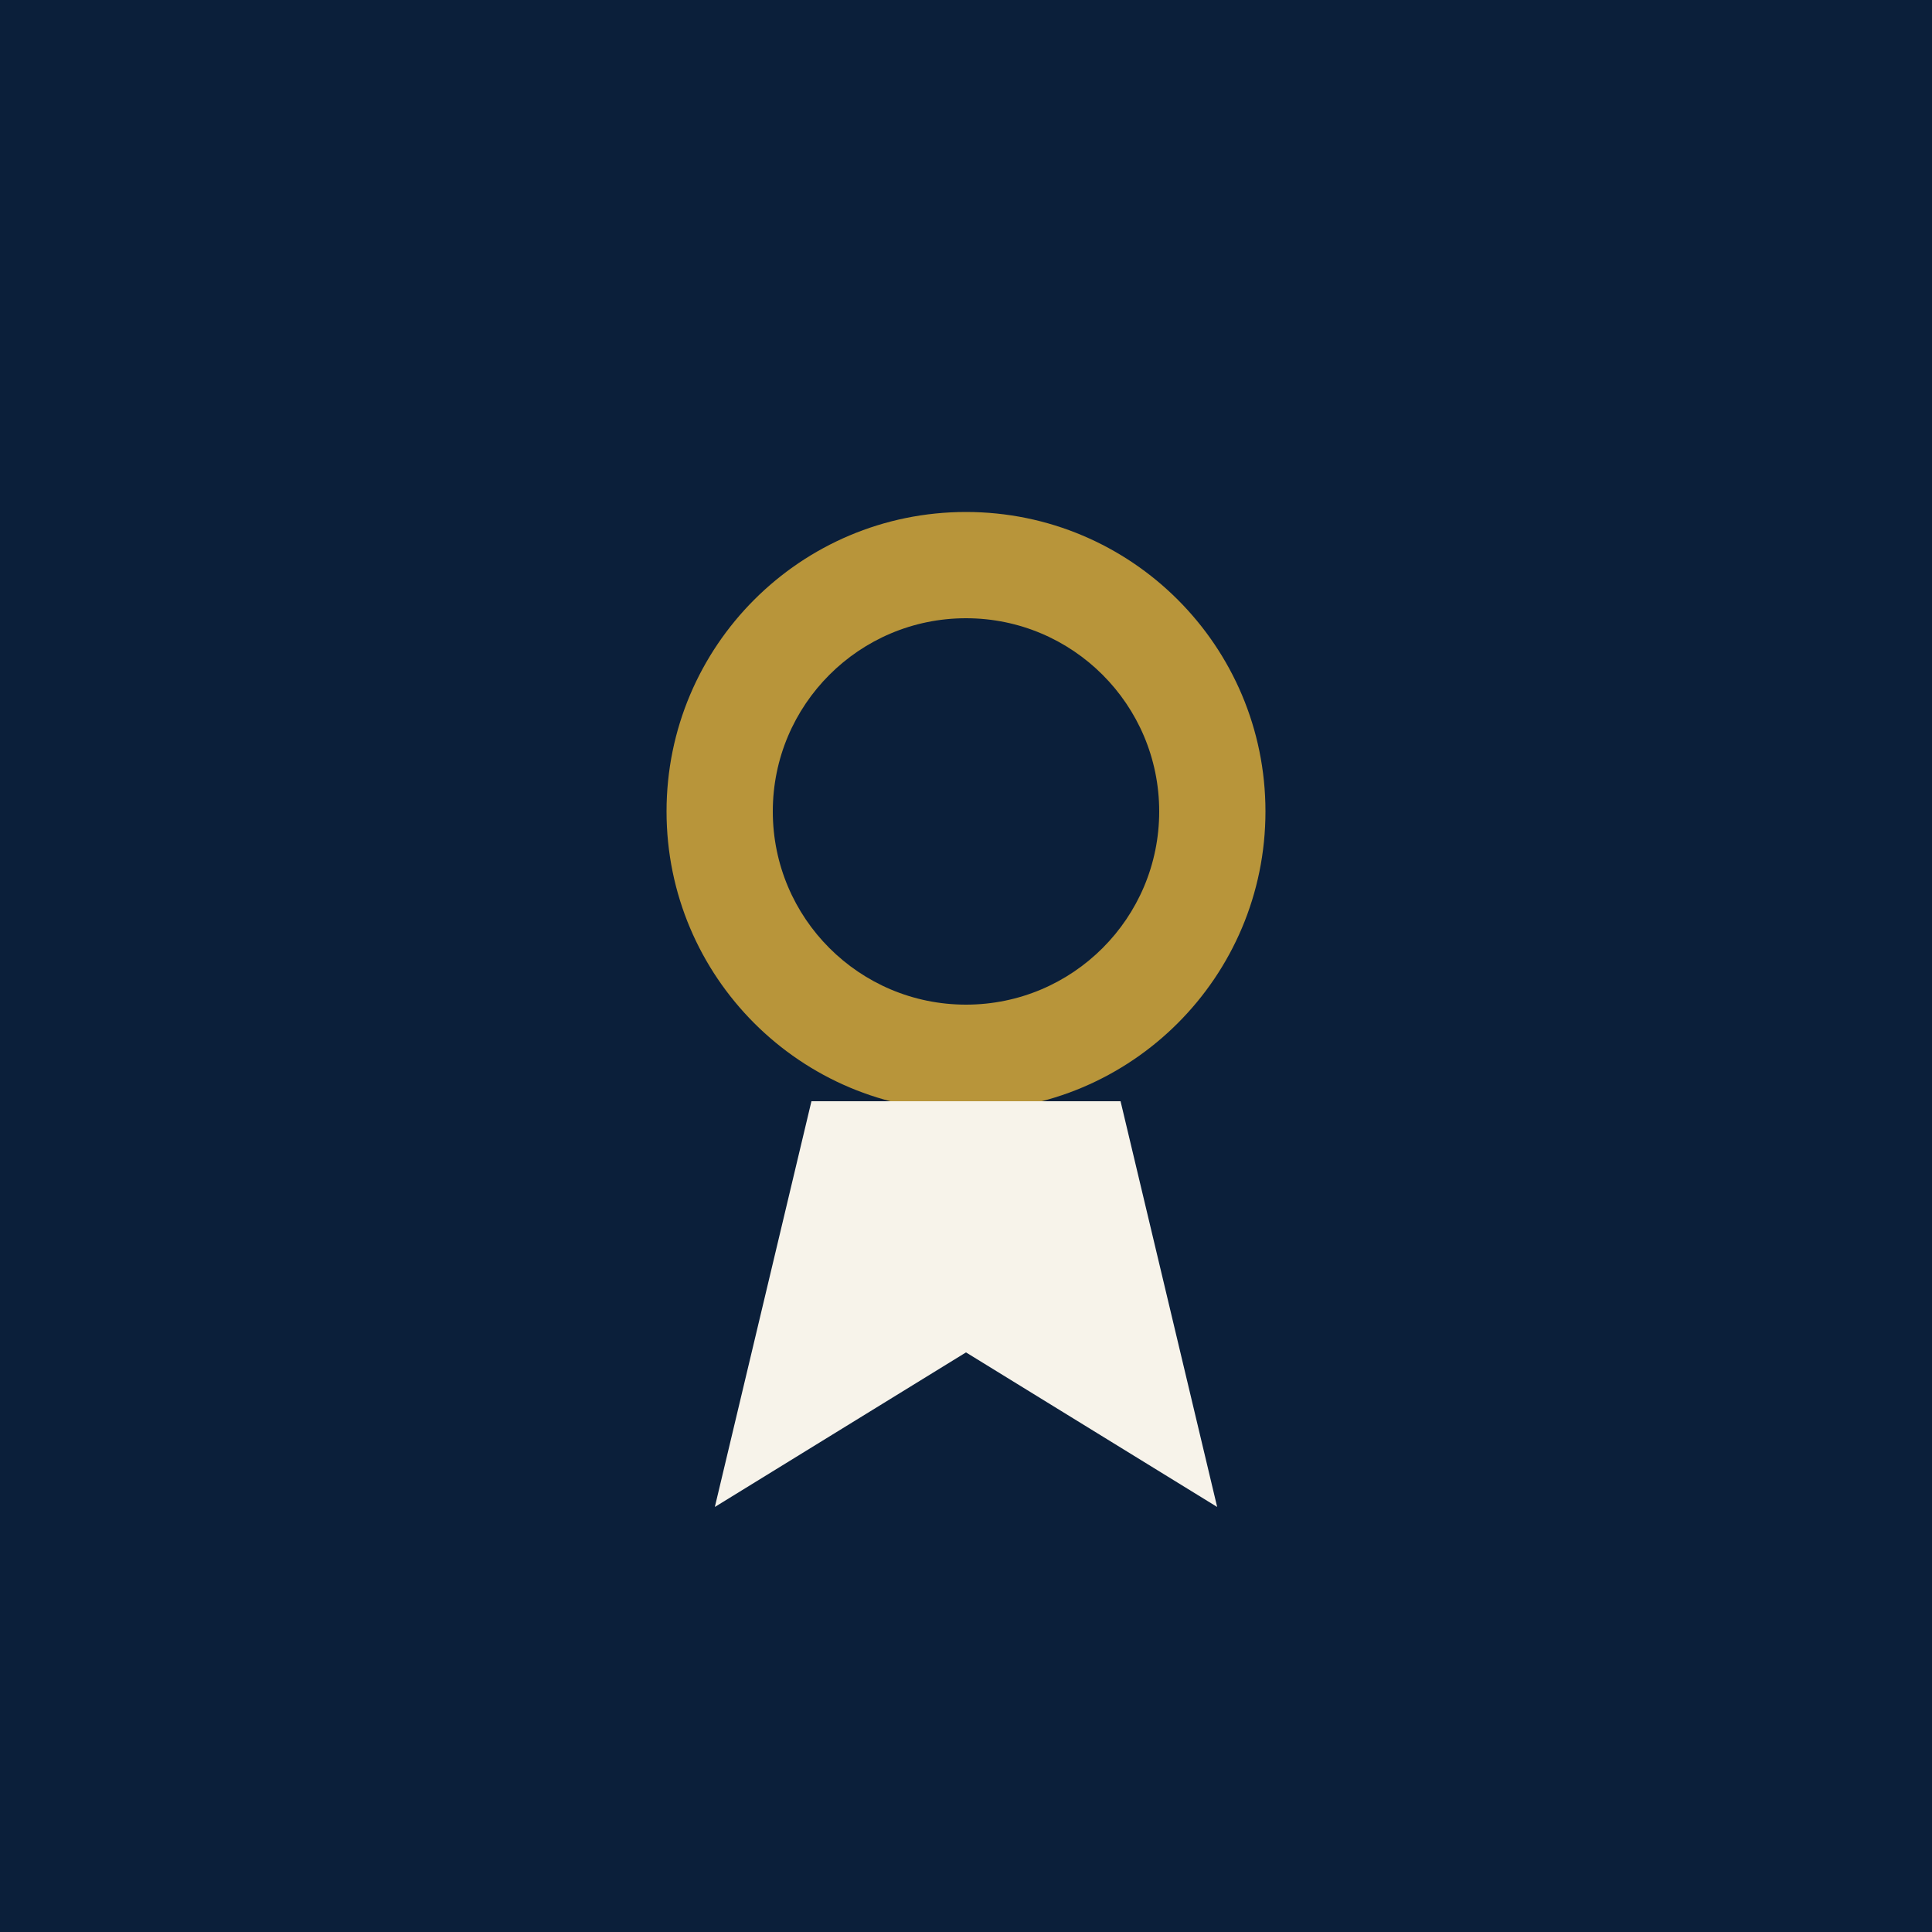
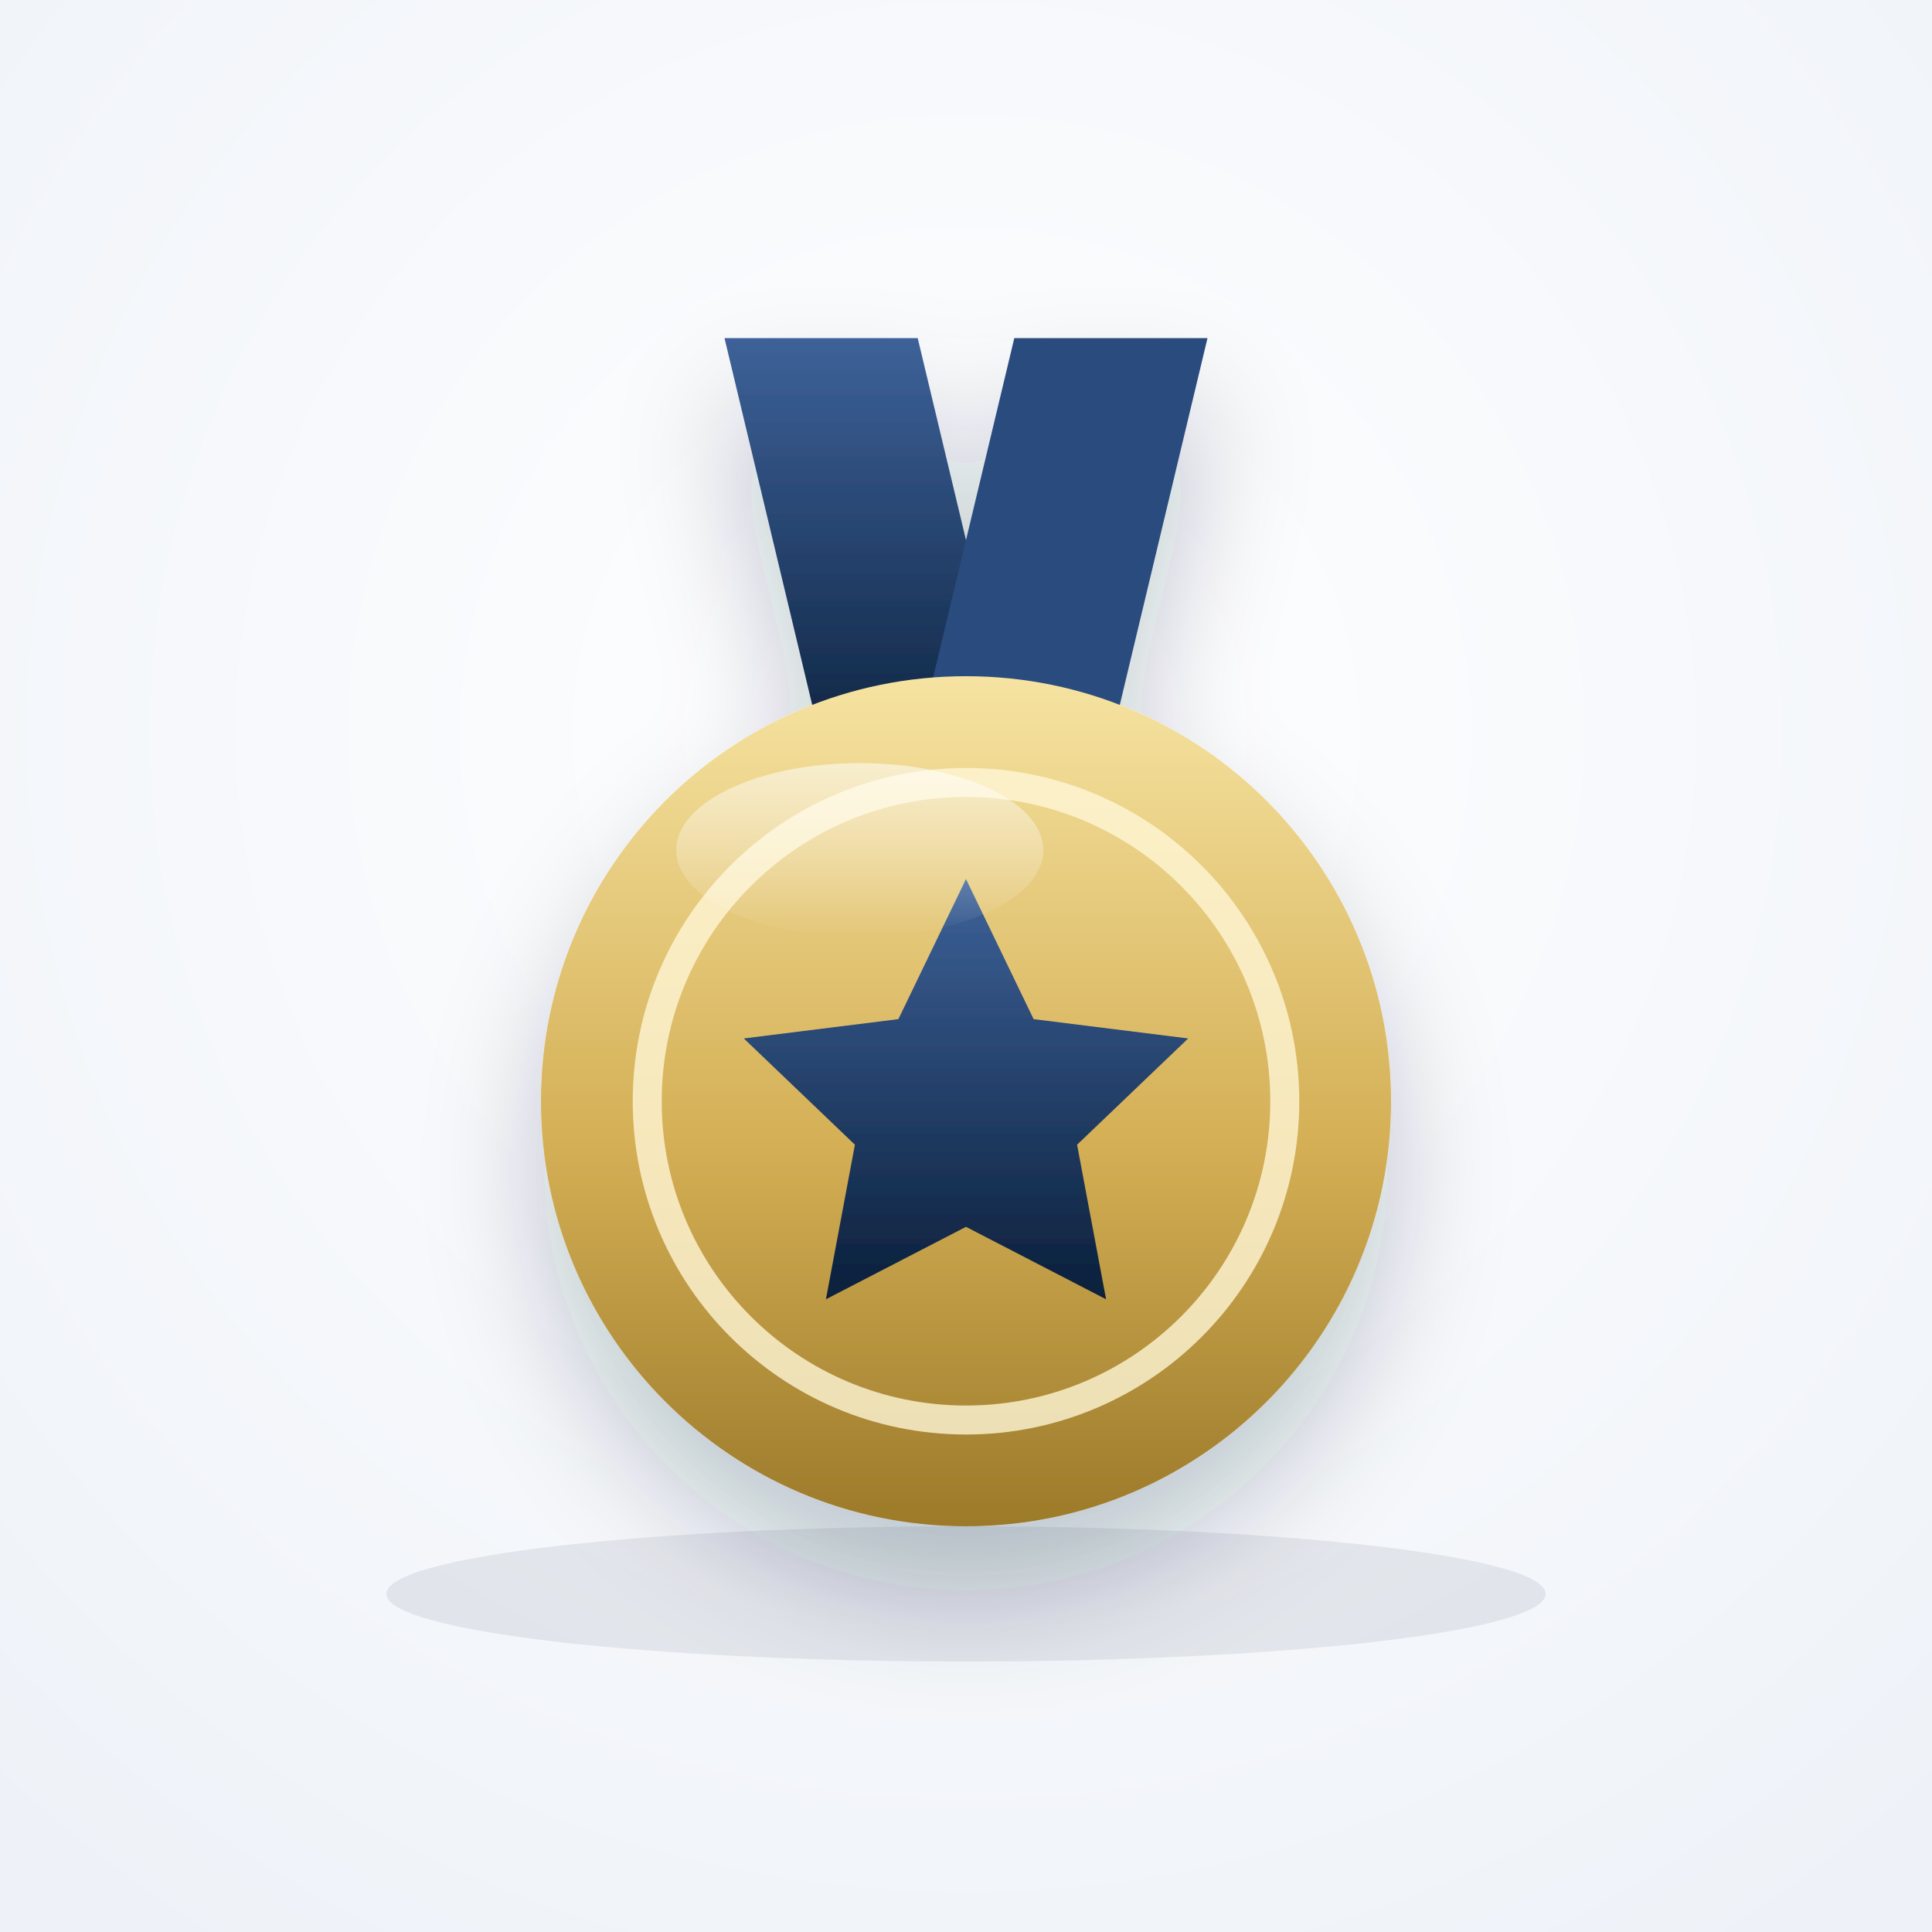
- <svg xmlns="http://www.w3.org/2000/svg" width="400" height="400" viewBox="0 0 400 400" role="img" aria-label="Awards">
-   <rect width="400" height="400" fill="#0B1F3A" />
-   <circle cx="200" cy="168" r="62" fill="#B8953A" />
-   <circle cx="200" cy="168" r="40" fill="#0B1F3A" />
-   <path d="M168 228 L148 312 L200 280 L252 312 L232 228" fill="#F7F3EA" />
+ <svg xmlns="http://www.w3.org/2000/svg" width="400" height="400" viewBox="0 0 400 400" role="img" aria-label="Awards and accolades">
+   <defs>
+     <radialGradient id="bg" cx="50%" cy="38%" r="75%">
+       <stop offset="0" stop-color="#FFFFFF" />
+       <stop offset="1" stop-color="#EEF2F8" />
+     </radialGradient>
+     <linearGradient id="navy" x1="0" y1="0" x2="0" y2="1">
+       <stop offset="0" stop-color="#3D6299" />
+       <stop offset="1" stop-color="#0B1F3A" />
+     </linearGradient>
+     <linearGradient id="gold" x1="0" y1="0" x2="0" y2="1">
+       <stop offset="0" stop-color="#F6E3A1" />
+       <stop offset=".55" stop-color="#D4AF55" />
+       <stop offset="1" stop-color="#9C7A2A" />
+     </linearGradient>
+     <linearGradient id="paper" x1="0" y1="0" x2="1" y2="1">
+       <stop offset="0" stop-color="#FFFFFF" />
+       <stop offset="1" stop-color="#E4E9F2" />
+     </linearGradient>
+     <linearGradient id="shine" x1="0" y1="0" x2="0" y2="1">
+       <stop offset="0" stop-color="#FFFFFF" stop-opacity=".55" />
+       <stop offset="1" stop-color="#FFFFFF" stop-opacity="0" />
+     </linearGradient>
+     <filter id="lift" x="-30%" y="-30%" width="160%" height="170%">
+       <feDropShadow dx="0" dy="14" stdDeviation="12" flood-color="#0B1F3A" flood-opacity=".22" />
+     </filter>
+   </defs>
+   <rect width="400" height="400" fill="url(#bg)" />
+   <ellipse cx="200" cy="330" rx="120" ry="14" fill="#0B1F3A" opacity=".08" />
+   <g filter="url(#lift)">
+     <path d="M150 70 h40 l22 92 h-40 Z" fill="url(#navy)" />
+     <path d="M250 70 h-40 l-22 92 h40 Z" fill="#2B4C7E" />
+     <circle cx="200" cy="228" r="88" fill="url(#gold)" />
+     <circle cx="200" cy="228" r="66" fill="none" stroke="#FFF6D6" stroke-width="6" opacity=".8" />
+     <path d="M200 182 l14 29 32 4 -23 22 6 32 -29 -15 -29 15 6 -32 -23 -22 32 -4 Z" fill="url(#navy)" />
+     <ellipse cx="178" cy="176" rx="38" ry="18" fill="url(#shine)" />
+   </g>
</svg>
